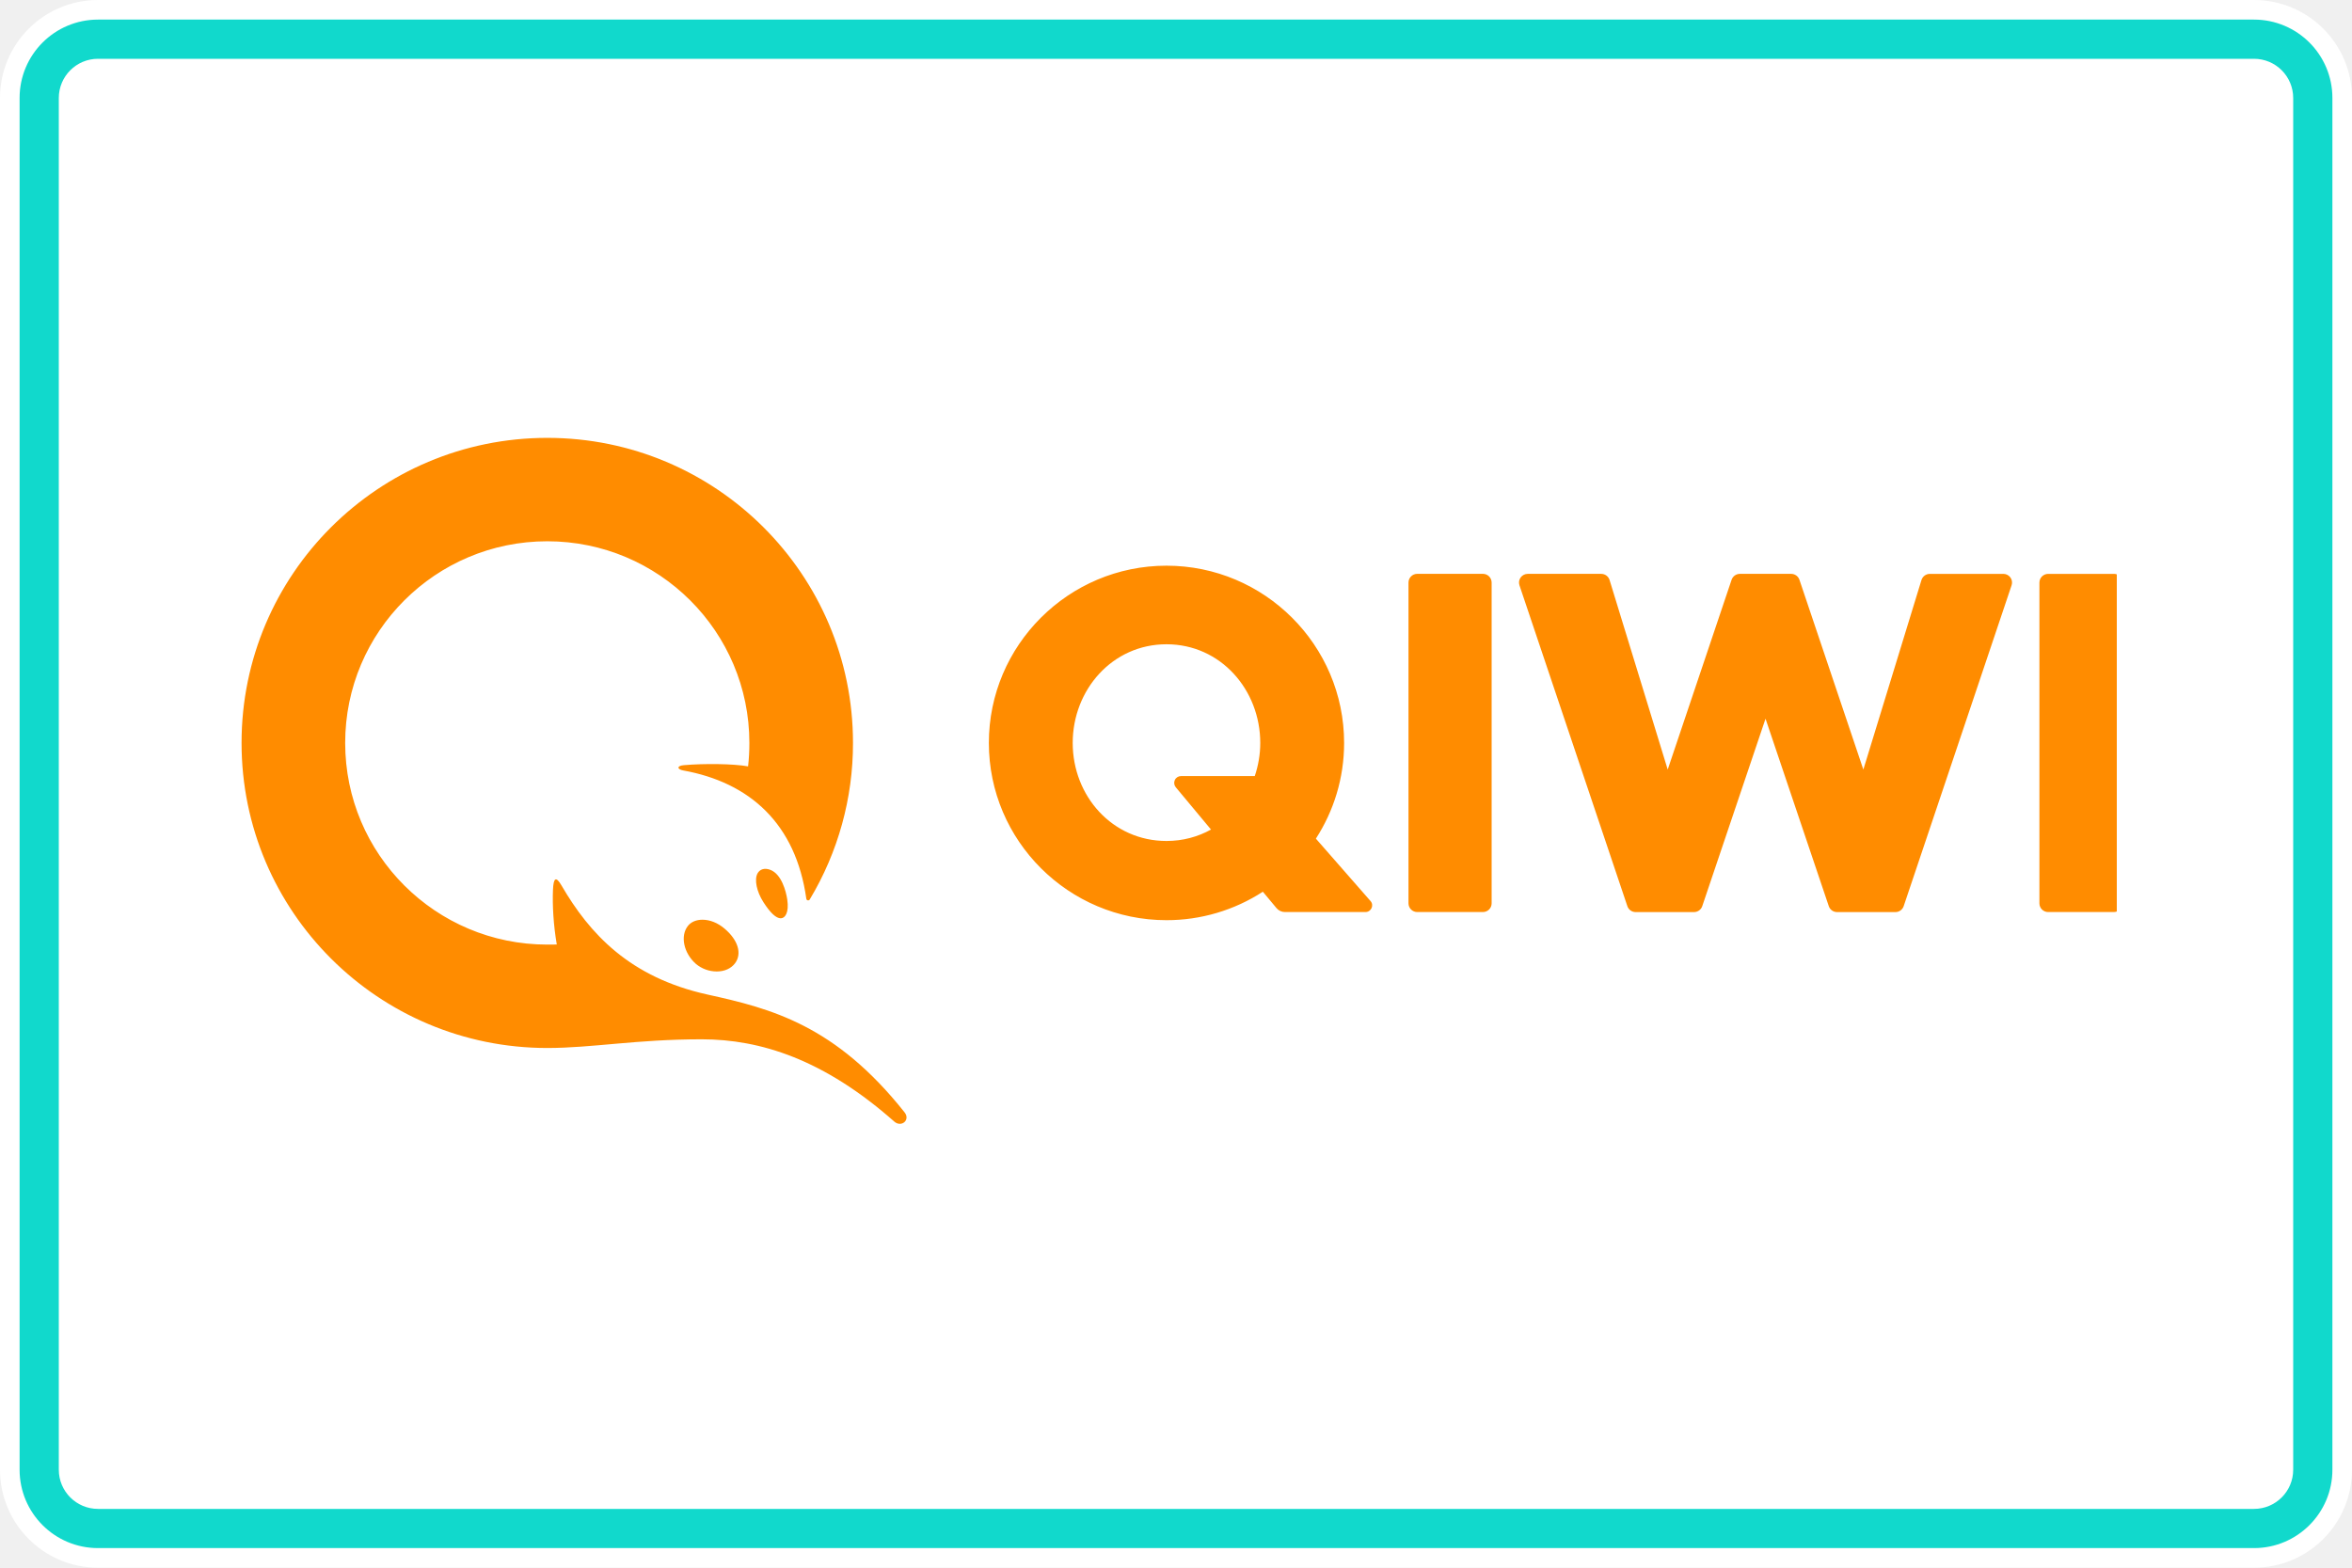
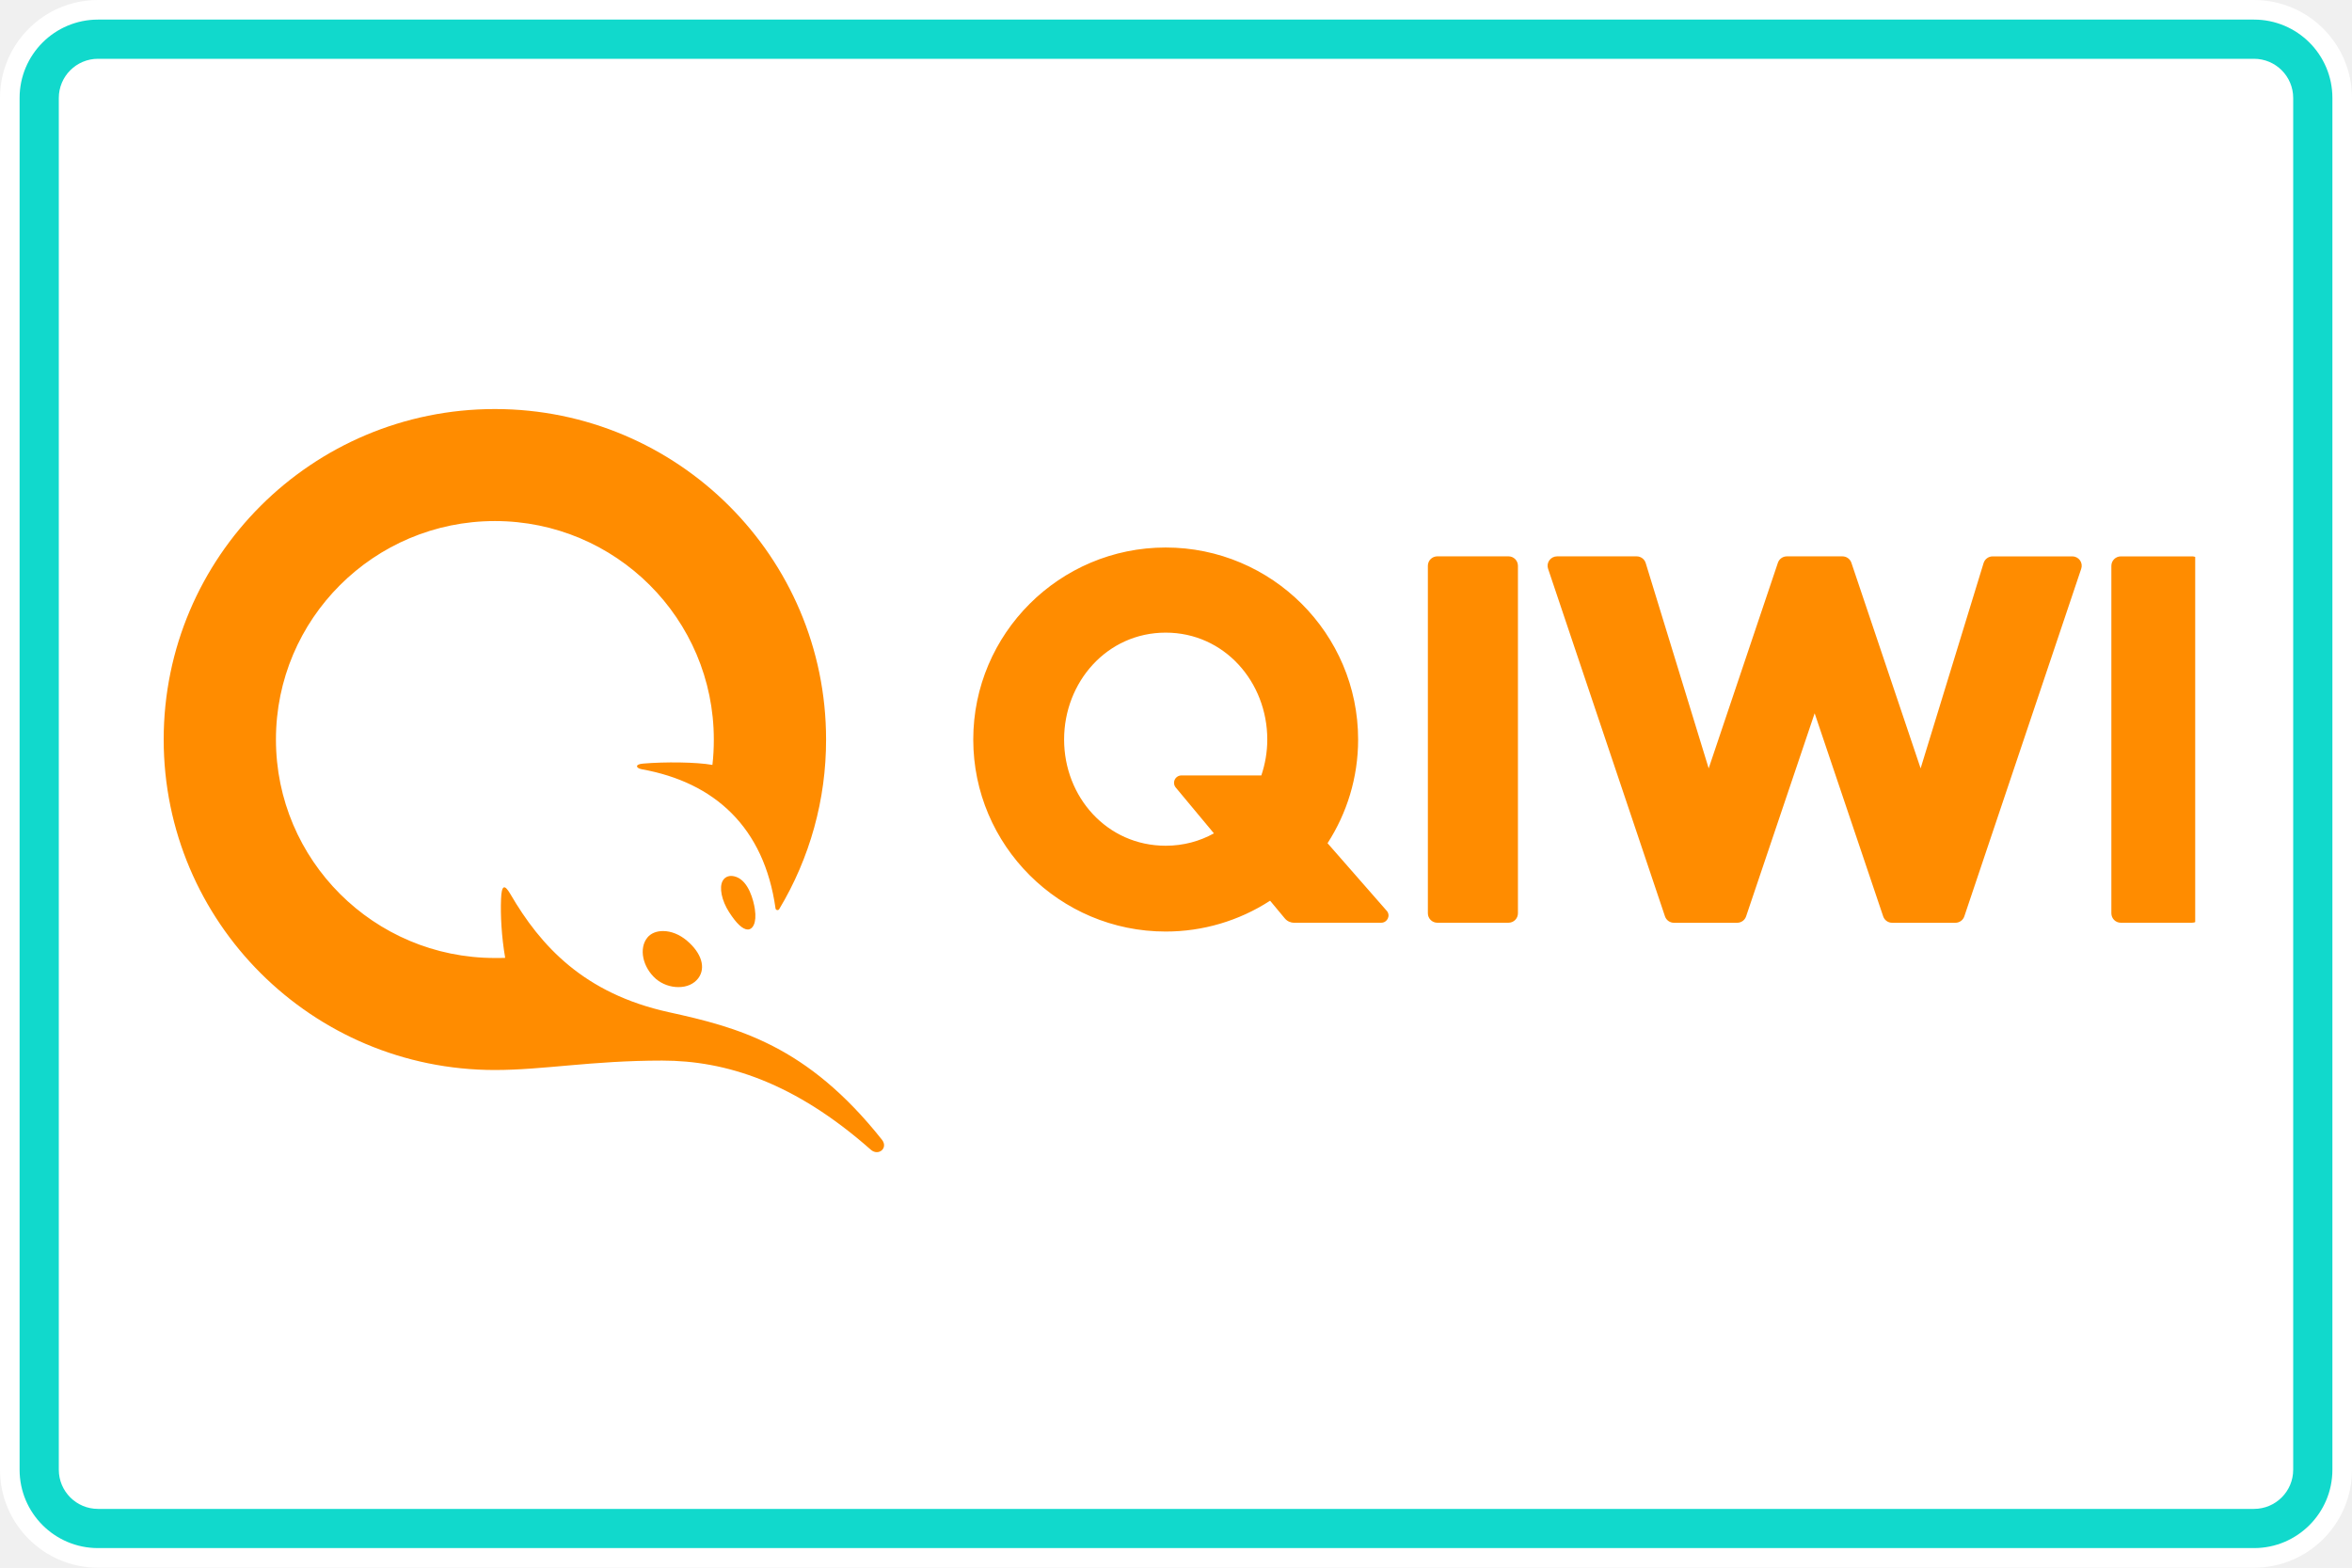
<svg xmlns="http://www.w3.org/2000/svg" width="120" height="80" viewBox="0 0 120 80" role="img" aria-labelledby="t-qiwi">
  <rect width="120" height="80" rx="5" fill="#FFFFFF" />
  <rect x="1" y="1" width="118" height="78" rx="4" fill="#11D9CC" />
  <rect x="3" y="3" width="114" height="74" rx="2" fill="#FFFFFF" />
-   <svg x="12" y="12" width="96" height="56" viewBox="0 0 87 32" preserveAspectRatio="xMidYMid meet">
+   <svg x="8" y="8" width="104" height="64" viewBox="0 0 87 32" preserveAspectRatio="xMidYMid meet">
    <path fill="#FF8C00" fill-rule="evenodd" d="M21.571 27.814c2.709 0 5.648.927 8.902 3.804.326.288.76-.07.475-.428-3.197-4.029-6.154-4.796-9.103-5.444-3.608-.794-5.463-2.82-6.756-5.044-.257-.442-.373-.364-.396.205-.029.695.02 1.616.176 2.522-.146.006-.292.005-.44.005-5.16 0-9.344-4.176-9.344-9.327 0-5.15 4.184-9.325 9.345-9.325 5.16 0 9.344 4.175 9.344 9.325 0 .367-.018.73-.06 1.085-.682-.123-2.025-.137-2.967-.056-.354.031-.304.196-.036.244 3.089.557 5.21 2.468 5.696 5.935.01.08.116.103.157.034a14.02 14.02 0 0 0 2.001-7.242C28.565 6.317 22.236 0 14.43 0 6.623 0 .294 6.316.294 14.107c0 7.792 6.329 14.109 14.136 14.109 2.07 0 4.126-.402 7.141-.402zm1.052-5.122c.629.53.82 1.161.488 1.606-.185.244-.485.379-.845.379a1.5 1.5 0 0 1-.961-.348c-.572-.499-.74-1.307-.367-1.766.146-.18.383-.279.667-.279.345 0 .707.145 1.018.408zm2.902-1.348c.092.618-.103.874-.3.874-.215 0-.484-.25-.801-.745-.314-.488-.429-1.048-.273-1.331.102-.187.317-.269.588-.166.525.197.73.999.786 1.368zm19.594-3.23l-1.63-1.957a.315.315 0 0 1 .244-.516h3.409c.162-.482.254-.997.254-1.533 0-2.45-1.828-4.563-4.336-4.563s-4.336 2.113-4.336 4.563c0 2.45 1.828 4.534 4.336 4.534.76 0 1.456-.194 2.06-.529zm7.374 3.305c.177.196.032.51-.235.51h-3.72a.51.51 0 0 1-.392-.183l-.63-.757a8.174 8.174 0 0 1-4.456 1.316c-4.529 0-8.213-3.677-8.213-8.197s3.684-8.197 8.213-8.197c4.529 0 8.213 3.677 8.213 8.197 0 1.63-.48 3.148-1.305 4.426l2.525 2.885zM86.862 6.29h-3.037a.404.404 0 0 0-.403.403v14.833c0 .223.18.403.403.403h3.037c.223 0 .404-.18.404-.403V6.692a.404.404 0 0 0-.404-.404zm-5.11 0h-3.396a.404.404 0 0 0-.387.283l-2.688 8.766-2.955-8.776a.403.403 0 0 0-.383-.274h-2.37a.404.404 0 0 0-.384.274l-2.954 8.776-2.688-8.766a.404.404 0 0 0-.387-.284h-3.397a.405.405 0 0 0-.327.167.396.396 0 0 0-.056.36l4.99 14.841c.055.164.21.274.383.274h2.696c.174 0 .328-.11.383-.273l2.926-8.671 2.925 8.67c.055.164.21.274.383.274h2.697c.174 0 .328-.11.383-.274l4.99-14.841a.398.398 0 0 0-.055-.36.406.406 0 0 0-.328-.167zm-23.658.403v14.833c0 .223-.18.403-.404.403h-3.036a.404.404 0 0 1-.404-.403V6.692c0-.223.18-.404.404-.404h3.036c.223 0 .404.18.404.404z" />
  </svg>
</svg>
